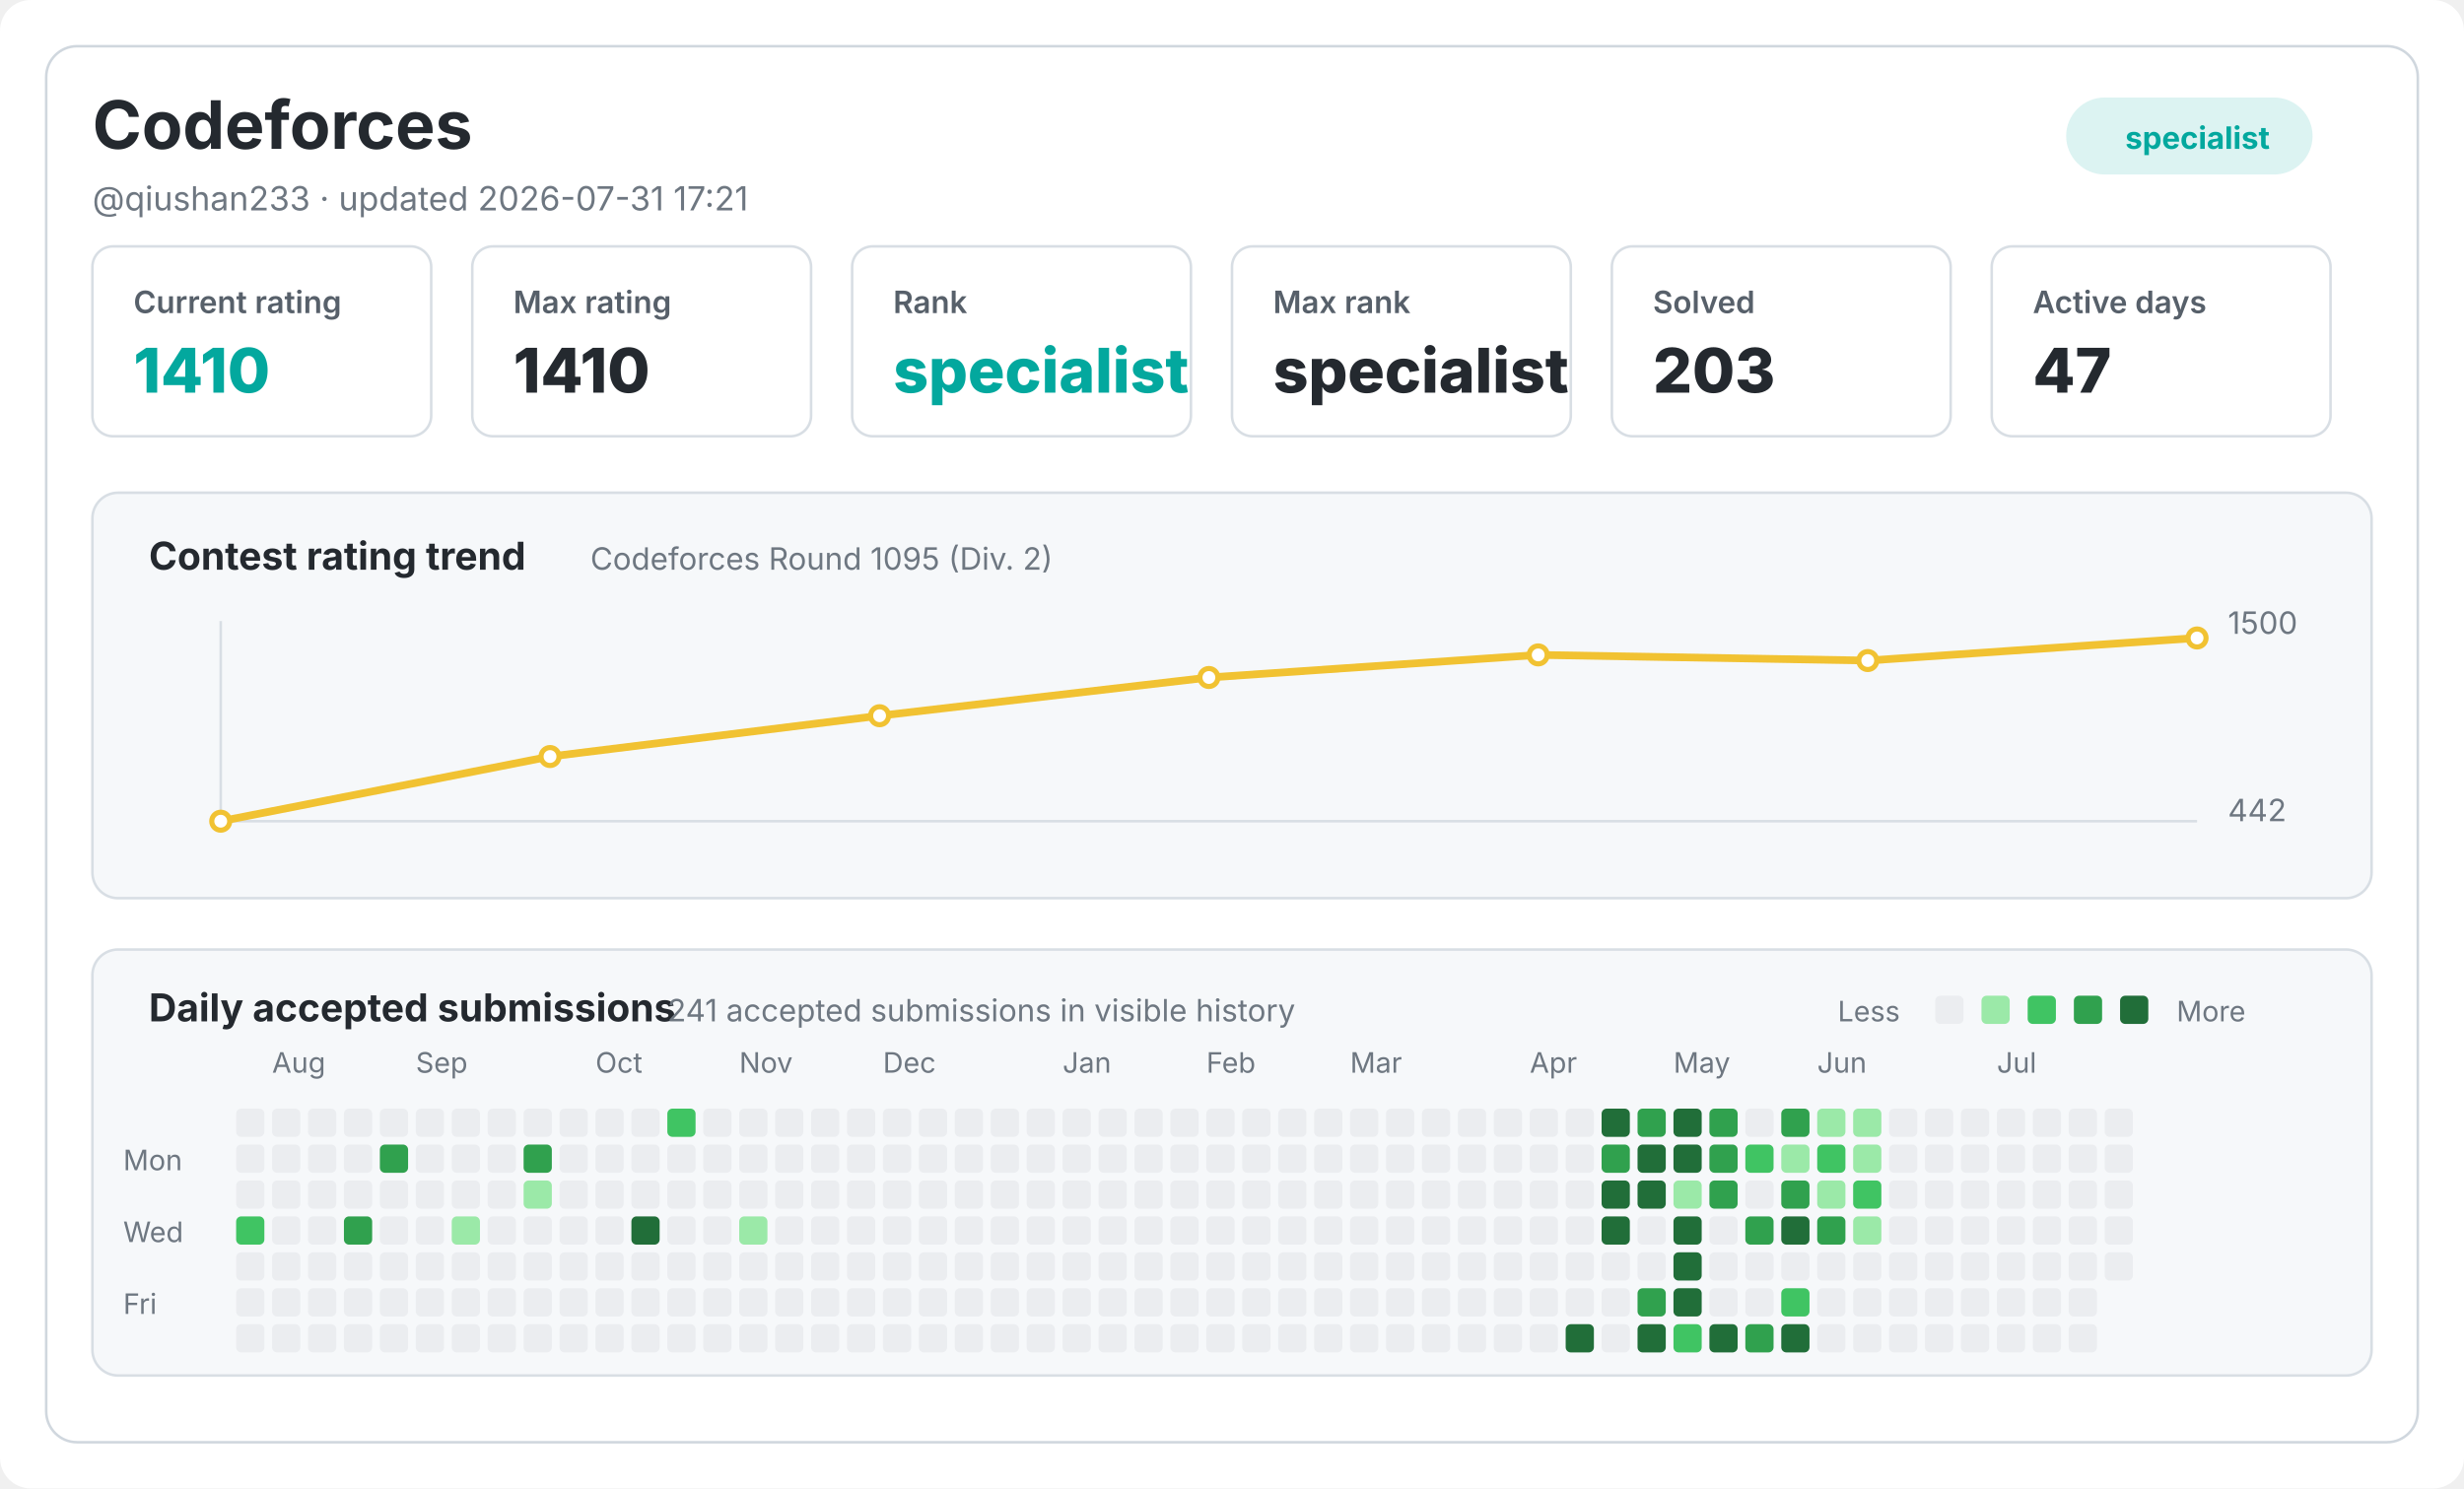
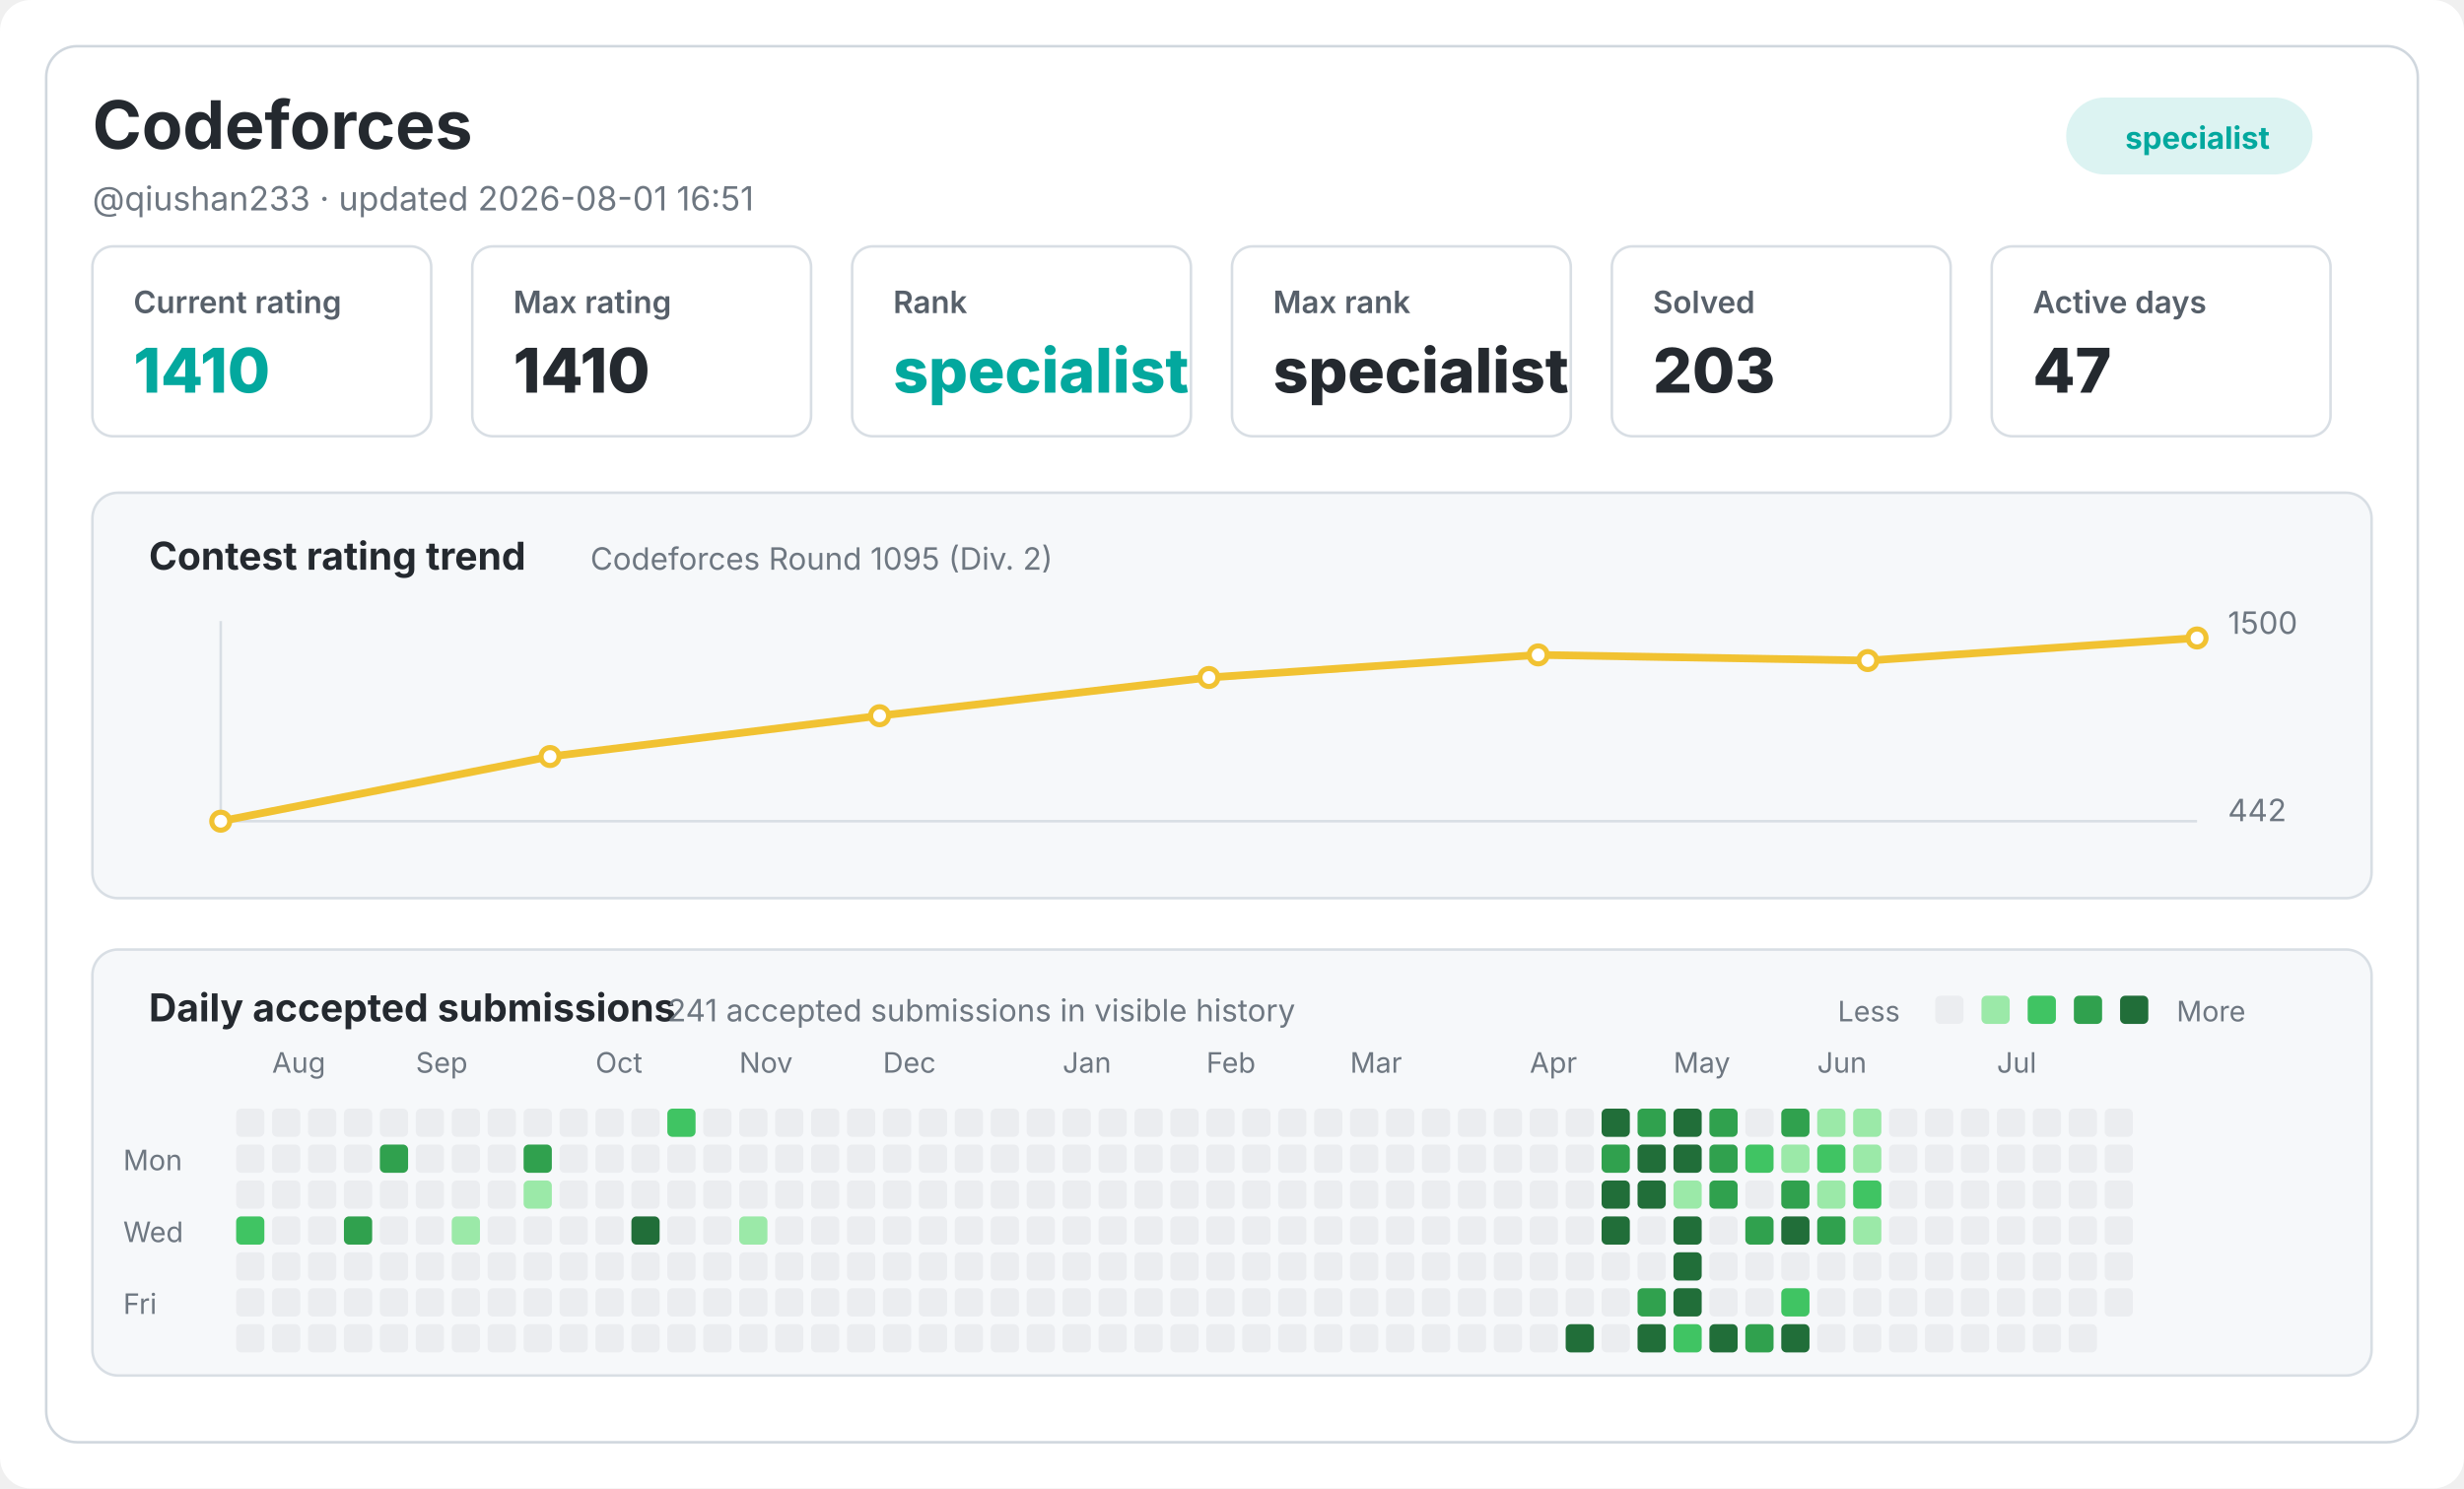
<svg xmlns="http://www.w3.org/2000/svg" width="960" height="580" viewBox="0 0 960 580" role="img" aria-label="Codeforces statistics for qiushan233">
  <style>
  .bg { fill: #ffffff; }
  .shell { fill: #ffffff; stroke: #d0d7de; }
  .soft { fill: #f6f8fa; stroke: #d8dee4; }
  .metric-card { fill: #ffffff; stroke: #d8dee4; }
  .title { font: 700 26px -apple-system,BlinkMacSystemFont,"Segoe UI",sans-serif; fill: #24292f; }
  .subtitle { font: 13px -apple-system,BlinkMacSystemFont,"Segoe UI",sans-serif; fill: #6e7781; }
  .section-title { font: 700 15px -apple-system,BlinkMacSystemFont,"Segoe UI",sans-serif; fill: #24292f; }
  .metric-label { font: 600 12px -apple-system,BlinkMacSystemFont,"Segoe UI",sans-serif; fill: #57606a; }
  .metric-value { font: 800 24px -apple-system,BlinkMacSystemFont,"Segoe UI",sans-serif; fill: #24292f; }
  .muted { font: 12px -apple-system,BlinkMacSystemFont,"Segoe UI",sans-serif; fill: #6e7781; }
  .small { font-size: 11px; }
  .rank { fill: #03a89e; }
  .grid { stroke: #d8dee4; stroke-width: 1; }
  .badge-bg { fill: #03a89e; opacity: 0.14; }
  .badge-text { font: 700 12px -apple-system,BlinkMacSystemFont,"Segoe UI",sans-serif; fill: #03a89e; }
  .heat-cell { cursor: default; transition: stroke 0.12s ease, stroke-width 0.12s ease; }
  .heat-cell:hover { stroke: #0969da; stroke-width: 1.5; }
</style>
  <rect class="bg" width="960" height="580" rx="12" />
  <rect class="shell" x="18" y="18" width="924" height="544" rx="12" />
  <text x="36" y="58" class="title">Codeforces</text>
-   <text x="36" y="82" class="subtitle">@qiushan233 · updated 2026-07-31 17:21</text>
+   <text x="36" y="82" class="subtitle">@qiushan233 · updated 2026-08-01 16:51</text>
  <rect x="805" y="38" width="96" height="30" rx="15" class="badge-bg" />
  <text x="828" y="58" class="badge-text">specialist</text>
  <rect x="36" y="96" width="132" height="74" rx="8" class="metric-card" />
  <text x="52" y="122" class="metric-label">Current rating</text>
  <text x="52" y="153" class="metric-value rank">1410</text>
  <rect x="184" y="96" width="132" height="74" rx="8" class="metric-card" />
  <text x="200" y="122" class="metric-label">Max rating</text>
  <text x="200" y="153" class="metric-value">1410</text>
  <rect x="332" y="96" width="132" height="74" rx="8" class="metric-card" />
  <text x="348" y="122" class="metric-label">Rank</text>
  <text x="348" y="153" class="metric-value rank">specialist</text>
  <rect x="480" y="96" width="132" height="74" rx="8" class="metric-card" />
  <text x="496" y="122" class="metric-label">Max rank</text>
  <text x="496" y="153" class="metric-value">specialist</text>
  <rect x="628" y="96" width="132" height="74" rx="8" class="metric-card" />
  <text x="644" y="122" class="metric-label">Solved</text>
  <text x="644" y="153" class="metric-value">203</text>
  <rect x="776" y="96" width="132" height="74" rx="8" class="metric-card" />
  <text x="792" y="122" class="metric-label">Active days</text>
  <text x="792" y="153" class="metric-value">47</text>
  <rect class="soft" x="36" y="192" width="888" height="158" rx="10" />
  <text x="58" y="222" class="section-title">Contest rating trend</text>
  <text x="230" y="222" class="muted">Codeforces Round 1095 (Div. 2)</text>
  <line x1="86" y1="320" x2="856" y2="320" class="grid" />
  <line x1="86" y1="242" x2="86" y2="320" class="grid" />
  <text x="868" y="247" class="muted">1500</text>
  <text x="868" y="320" class="muted">442</text>
  <polyline points="86.0,320.0 214.3,294.8 342.7,278.9 471.0,264.0 599.3,255.2 727.7,257.4 856.0,248.6" fill="none" stroke="#f1c232" stroke-width="3" stroke-linecap="round" stroke-linejoin="round" />
  <circle cx="86.0" cy="320.0" r="3.5" fill="#fff" stroke="#f1c232" stroke-width="2" />
  <circle cx="214.3" cy="294.8" r="3.5" fill="#fff" stroke="#f1c232" stroke-width="2" />
  <circle cx="342.7" cy="278.9" r="3.5" fill="#fff" stroke="#f1c232" stroke-width="2" />
  <circle cx="471.0" cy="264.0" r="3.5" fill="#fff" stroke="#f1c232" stroke-width="2" />
  <circle cx="599.3" cy="255.2" r="3.5" fill="#fff" stroke="#f1c232" stroke-width="2" />
  <circle cx="727.7" cy="257.4" r="3.5" fill="#fff" stroke="#f1c232" stroke-width="2" />
  <circle cx="856.0" cy="248.6" r="3.5" fill="#fff" stroke="#f1c232" stroke-width="2" />
  <rect class="soft" x="36" y="370" width="888" height="166" rx="10" />
  <text x="58" y="398" class="section-title">Daily accepted submissions</text>
  <text x="260" y="398" class="muted">241 accepted submissions in visible history</text>
  <text x="106" y="418" class="muted small">Aug</text>
  <text x="162" y="418" class="muted small">Sep</text>
  <text x="232" y="418" class="muted small">Oct</text>
  <text x="288" y="418" class="muted small">Nov</text>
  <text x="344" y="418" class="muted small">Dec</text>
  <text x="414" y="418" class="muted small">Jan</text>
  <text x="470" y="418" class="muted small">Feb</text>
  <text x="526" y="418" class="muted small">Mar</text>
  <text x="596" y="418" class="muted small">Apr</text>
  <text x="652" y="418" class="muted small">May</text>
  <text x="708" y="418" class="muted small">Jun</text>
  <text x="778" y="418" class="muted small">Jul</text>
  <text x="48" y="456" class="muted small">Mon</text>
  <text x="48" y="484" class="muted small">Wed</text>
  <text x="48" y="512" class="muted small">Fri</text>
  <rect class="heat-cell" x="92" y="432" width="11" height="11" rx="2" fill="#ebedf0" />
  <rect class="heat-cell" x="92" y="446" width="11" height="11" rx="2" fill="#ebedf0" />
  <rect class="heat-cell" x="92" y="460" width="11" height="11" rx="2" fill="#ebedf0" />
  <rect class="heat-cell" x="92" y="474" width="11" height="11" rx="2" fill="#40c463" />
  <rect class="heat-cell" x="92" y="488" width="11" height="11" rx="2" fill="#ebedf0" />
  <rect class="heat-cell" x="92" y="502" width="11" height="11" rx="2" fill="#ebedf0" />
  <rect class="heat-cell" x="92" y="516" width="11" height="11" rx="2" fill="#ebedf0" />
  <rect class="heat-cell" x="106" y="432" width="11" height="11" rx="2" fill="#ebedf0" />
  <rect class="heat-cell" x="106" y="446" width="11" height="11" rx="2" fill="#ebedf0" />
  <rect class="heat-cell" x="106" y="460" width="11" height="11" rx="2" fill="#ebedf0" />
  <rect class="heat-cell" x="106" y="474" width="11" height="11" rx="2" fill="#ebedf0" />
  <rect class="heat-cell" x="106" y="488" width="11" height="11" rx="2" fill="#ebedf0" />
  <rect class="heat-cell" x="106" y="502" width="11" height="11" rx="2" fill="#ebedf0" />
  <rect class="heat-cell" x="106" y="516" width="11" height="11" rx="2" fill="#ebedf0" />
  <rect class="heat-cell" x="120" y="432" width="11" height="11" rx="2" fill="#ebedf0" />
  <rect class="heat-cell" x="120" y="446" width="11" height="11" rx="2" fill="#ebedf0" />
  <rect class="heat-cell" x="120" y="460" width="11" height="11" rx="2" fill="#ebedf0" />
  <rect class="heat-cell" x="120" y="474" width="11" height="11" rx="2" fill="#ebedf0" />
  <rect class="heat-cell" x="120" y="488" width="11" height="11" rx="2" fill="#ebedf0" />
  <rect class="heat-cell" x="120" y="502" width="11" height="11" rx="2" fill="#ebedf0" />
  <rect class="heat-cell" x="120" y="516" width="11" height="11" rx="2" fill="#ebedf0" />
  <rect class="heat-cell" x="134" y="432" width="11" height="11" rx="2" fill="#ebedf0" />
  <rect class="heat-cell" x="134" y="446" width="11" height="11" rx="2" fill="#ebedf0" />
  <rect class="heat-cell" x="134" y="460" width="11" height="11" rx="2" fill="#ebedf0" />
  <rect class="heat-cell" x="134" y="474" width="11" height="11" rx="2" fill="#30a14e" />
  <rect class="heat-cell" x="134" y="488" width="11" height="11" rx="2" fill="#ebedf0" />
  <rect class="heat-cell" x="134" y="502" width="11" height="11" rx="2" fill="#ebedf0" />
  <rect class="heat-cell" x="134" y="516" width="11" height="11" rx="2" fill="#ebedf0" />
  <rect class="heat-cell" x="148" y="432" width="11" height="11" rx="2" fill="#ebedf0" />
  <rect class="heat-cell" x="148" y="446" width="11" height="11" rx="2" fill="#30a14e" />
  <rect class="heat-cell" x="148" y="460" width="11" height="11" rx="2" fill="#ebedf0" />
  <rect class="heat-cell" x="148" y="474" width="11" height="11" rx="2" fill="#ebedf0" />
  <rect class="heat-cell" x="148" y="488" width="11" height="11" rx="2" fill="#ebedf0" />
  <rect class="heat-cell" x="148" y="502" width="11" height="11" rx="2" fill="#ebedf0" />
  <rect class="heat-cell" x="148" y="516" width="11" height="11" rx="2" fill="#ebedf0" />
  <rect class="heat-cell" x="162" y="432" width="11" height="11" rx="2" fill="#ebedf0" />
  <rect class="heat-cell" x="162" y="446" width="11" height="11" rx="2" fill="#ebedf0" />
  <rect class="heat-cell" x="162" y="460" width="11" height="11" rx="2" fill="#ebedf0" />
  <rect class="heat-cell" x="162" y="474" width="11" height="11" rx="2" fill="#ebedf0" />
  <rect class="heat-cell" x="162" y="488" width="11" height="11" rx="2" fill="#ebedf0" />
  <rect class="heat-cell" x="162" y="502" width="11" height="11" rx="2" fill="#ebedf0" />
  <rect class="heat-cell" x="162" y="516" width="11" height="11" rx="2" fill="#ebedf0" />
  <rect class="heat-cell" x="176" y="432" width="11" height="11" rx="2" fill="#ebedf0" />
  <rect class="heat-cell" x="176" y="446" width="11" height="11" rx="2" fill="#ebedf0" />
  <rect class="heat-cell" x="176" y="460" width="11" height="11" rx="2" fill="#ebedf0" />
  <rect class="heat-cell" x="176" y="474" width="11" height="11" rx="2" fill="#9be9a8" />
  <rect class="heat-cell" x="176" y="488" width="11" height="11" rx="2" fill="#ebedf0" />
  <rect class="heat-cell" x="176" y="502" width="11" height="11" rx="2" fill="#ebedf0" />
  <rect class="heat-cell" x="176" y="516" width="11" height="11" rx="2" fill="#ebedf0" />
  <rect class="heat-cell" x="190" y="432" width="11" height="11" rx="2" fill="#ebedf0" />
  <rect class="heat-cell" x="190" y="446" width="11" height="11" rx="2" fill="#ebedf0" />
  <rect class="heat-cell" x="190" y="460" width="11" height="11" rx="2" fill="#ebedf0" />
  <rect class="heat-cell" x="190" y="474" width="11" height="11" rx="2" fill="#ebedf0" />
  <rect class="heat-cell" x="190" y="488" width="11" height="11" rx="2" fill="#ebedf0" />
  <rect class="heat-cell" x="190" y="502" width="11" height="11" rx="2" fill="#ebedf0" />
  <rect class="heat-cell" x="190" y="516" width="11" height="11" rx="2" fill="#ebedf0" />
  <rect class="heat-cell" x="204" y="432" width="11" height="11" rx="2" fill="#ebedf0" />
  <rect class="heat-cell" x="204" y="446" width="11" height="11" rx="2" fill="#30a14e" />
  <rect class="heat-cell" x="204" y="460" width="11" height="11" rx="2" fill="#9be9a8" />
  <rect class="heat-cell" x="204" y="474" width="11" height="11" rx="2" fill="#ebedf0" />
  <rect class="heat-cell" x="204" y="488" width="11" height="11" rx="2" fill="#ebedf0" />
  <rect class="heat-cell" x="204" y="502" width="11" height="11" rx="2" fill="#ebedf0" />
  <rect class="heat-cell" x="204" y="516" width="11" height="11" rx="2" fill="#ebedf0" />
  <rect class="heat-cell" x="218" y="432" width="11" height="11" rx="2" fill="#ebedf0" />
  <rect class="heat-cell" x="218" y="446" width="11" height="11" rx="2" fill="#ebedf0" />
  <rect class="heat-cell" x="218" y="460" width="11" height="11" rx="2" fill="#ebedf0" />
  <rect class="heat-cell" x="218" y="474" width="11" height="11" rx="2" fill="#ebedf0" />
  <rect class="heat-cell" x="218" y="488" width="11" height="11" rx="2" fill="#ebedf0" />
  <rect class="heat-cell" x="218" y="502" width="11" height="11" rx="2" fill="#ebedf0" />
  <rect class="heat-cell" x="218" y="516" width="11" height="11" rx="2" fill="#ebedf0" />
  <rect class="heat-cell" x="232" y="432" width="11" height="11" rx="2" fill="#ebedf0" />
  <rect class="heat-cell" x="232" y="446" width="11" height="11" rx="2" fill="#ebedf0" />
  <rect class="heat-cell" x="232" y="460" width="11" height="11" rx="2" fill="#ebedf0" />
  <rect class="heat-cell" x="232" y="474" width="11" height="11" rx="2" fill="#ebedf0" />
  <rect class="heat-cell" x="232" y="488" width="11" height="11" rx="2" fill="#ebedf0" />
  <rect class="heat-cell" x="232" y="502" width="11" height="11" rx="2" fill="#ebedf0" />
  <rect class="heat-cell" x="232" y="516" width="11" height="11" rx="2" fill="#ebedf0" />
  <rect class="heat-cell" x="246" y="432" width="11" height="11" rx="2" fill="#ebedf0" />
  <rect class="heat-cell" x="246" y="446" width="11" height="11" rx="2" fill="#ebedf0" />
  <rect class="heat-cell" x="246" y="460" width="11" height="11" rx="2" fill="#ebedf0" />
  <rect class="heat-cell" x="246" y="474" width="11" height="11" rx="2" fill="#216e39" />
  <rect class="heat-cell" x="246" y="488" width="11" height="11" rx="2" fill="#ebedf0" />
  <rect class="heat-cell" x="246" y="502" width="11" height="11" rx="2" fill="#ebedf0" />
  <rect class="heat-cell" x="246" y="516" width="11" height="11" rx="2" fill="#ebedf0" />
  <rect class="heat-cell" x="260" y="432" width="11" height="11" rx="2" fill="#40c463" />
  <rect class="heat-cell" x="260" y="446" width="11" height="11" rx="2" fill="#ebedf0" />
  <rect class="heat-cell" x="260" y="460" width="11" height="11" rx="2" fill="#ebedf0" />
  <rect class="heat-cell" x="260" y="474" width="11" height="11" rx="2" fill="#ebedf0" />
  <rect class="heat-cell" x="260" y="488" width="11" height="11" rx="2" fill="#ebedf0" />
  <rect class="heat-cell" x="260" y="502" width="11" height="11" rx="2" fill="#ebedf0" />
  <rect class="heat-cell" x="260" y="516" width="11" height="11" rx="2" fill="#ebedf0" />
  <rect class="heat-cell" x="274" y="432" width="11" height="11" rx="2" fill="#ebedf0" />
  <rect class="heat-cell" x="274" y="446" width="11" height="11" rx="2" fill="#ebedf0" />
  <rect class="heat-cell" x="274" y="460" width="11" height="11" rx="2" fill="#ebedf0" />
  <rect class="heat-cell" x="274" y="474" width="11" height="11" rx="2" fill="#ebedf0" />
  <rect class="heat-cell" x="274" y="488" width="11" height="11" rx="2" fill="#ebedf0" />
  <rect class="heat-cell" x="274" y="502" width="11" height="11" rx="2" fill="#ebedf0" />
  <rect class="heat-cell" x="274" y="516" width="11" height="11" rx="2" fill="#ebedf0" />
  <rect class="heat-cell" x="288" y="432" width="11" height="11" rx="2" fill="#ebedf0" />
  <rect class="heat-cell" x="288" y="446" width="11" height="11" rx="2" fill="#ebedf0" />
  <rect class="heat-cell" x="288" y="460" width="11" height="11" rx="2" fill="#ebedf0" />
  <rect class="heat-cell" x="288" y="474" width="11" height="11" rx="2" fill="#9be9a8" />
  <rect class="heat-cell" x="288" y="488" width="11" height="11" rx="2" fill="#ebedf0" />
  <rect class="heat-cell" x="288" y="502" width="11" height="11" rx="2" fill="#ebedf0" />
  <rect class="heat-cell" x="288" y="516" width="11" height="11" rx="2" fill="#ebedf0" />
  <rect class="heat-cell" x="302" y="432" width="11" height="11" rx="2" fill="#ebedf0" />
  <rect class="heat-cell" x="302" y="446" width="11" height="11" rx="2" fill="#ebedf0" />
  <rect class="heat-cell" x="302" y="460" width="11" height="11" rx="2" fill="#ebedf0" />
  <rect class="heat-cell" x="302" y="474" width="11" height="11" rx="2" fill="#ebedf0" />
  <rect class="heat-cell" x="302" y="488" width="11" height="11" rx="2" fill="#ebedf0" />
  <rect class="heat-cell" x="302" y="502" width="11" height="11" rx="2" fill="#ebedf0" />
  <rect class="heat-cell" x="302" y="516" width="11" height="11" rx="2" fill="#ebedf0" />
  <rect class="heat-cell" x="316" y="432" width="11" height="11" rx="2" fill="#ebedf0" />
  <rect class="heat-cell" x="316" y="446" width="11" height="11" rx="2" fill="#ebedf0" />
  <rect class="heat-cell" x="316" y="460" width="11" height="11" rx="2" fill="#ebedf0" />
  <rect class="heat-cell" x="316" y="474" width="11" height="11" rx="2" fill="#ebedf0" />
  <rect class="heat-cell" x="316" y="488" width="11" height="11" rx="2" fill="#ebedf0" />
  <rect class="heat-cell" x="316" y="502" width="11" height="11" rx="2" fill="#ebedf0" />
  <rect class="heat-cell" x="316" y="516" width="11" height="11" rx="2" fill="#ebedf0" />
  <rect class="heat-cell" x="330" y="432" width="11" height="11" rx="2" fill="#ebedf0" />
  <rect class="heat-cell" x="330" y="446" width="11" height="11" rx="2" fill="#ebedf0" />
  <rect class="heat-cell" x="330" y="460" width="11" height="11" rx="2" fill="#ebedf0" />
  <rect class="heat-cell" x="330" y="474" width="11" height="11" rx="2" fill="#ebedf0" />
  <rect class="heat-cell" x="330" y="488" width="11" height="11" rx="2" fill="#ebedf0" />
  <rect class="heat-cell" x="330" y="502" width="11" height="11" rx="2" fill="#ebedf0" />
  <rect class="heat-cell" x="330" y="516" width="11" height="11" rx="2" fill="#ebedf0" />
  <rect class="heat-cell" x="344" y="432" width="11" height="11" rx="2" fill="#ebedf0" />
  <rect class="heat-cell" x="344" y="446" width="11" height="11" rx="2" fill="#ebedf0" />
  <rect class="heat-cell" x="344" y="460" width="11" height="11" rx="2" fill="#ebedf0" />
  <rect class="heat-cell" x="344" y="474" width="11" height="11" rx="2" fill="#ebedf0" />
  <rect class="heat-cell" x="344" y="488" width="11" height="11" rx="2" fill="#ebedf0" />
  <rect class="heat-cell" x="344" y="502" width="11" height="11" rx="2" fill="#ebedf0" />
  <rect class="heat-cell" x="344" y="516" width="11" height="11" rx="2" fill="#ebedf0" />
  <rect class="heat-cell" x="358" y="432" width="11" height="11" rx="2" fill="#ebedf0" />
  <rect class="heat-cell" x="358" y="446" width="11" height="11" rx="2" fill="#ebedf0" />
  <rect class="heat-cell" x="358" y="460" width="11" height="11" rx="2" fill="#ebedf0" />
  <rect class="heat-cell" x="358" y="474" width="11" height="11" rx="2" fill="#ebedf0" />
  <rect class="heat-cell" x="358" y="488" width="11" height="11" rx="2" fill="#ebedf0" />
  <rect class="heat-cell" x="358" y="502" width="11" height="11" rx="2" fill="#ebedf0" />
  <rect class="heat-cell" x="358" y="516" width="11" height="11" rx="2" fill="#ebedf0" />
  <rect class="heat-cell" x="372" y="432" width="11" height="11" rx="2" fill="#ebedf0" />
  <rect class="heat-cell" x="372" y="446" width="11" height="11" rx="2" fill="#ebedf0" />
  <rect class="heat-cell" x="372" y="460" width="11" height="11" rx="2" fill="#ebedf0" />
  <rect class="heat-cell" x="372" y="474" width="11" height="11" rx="2" fill="#ebedf0" />
  <rect class="heat-cell" x="372" y="488" width="11" height="11" rx="2" fill="#ebedf0" />
  <rect class="heat-cell" x="372" y="502" width="11" height="11" rx="2" fill="#ebedf0" />
  <rect class="heat-cell" x="372" y="516" width="11" height="11" rx="2" fill="#ebedf0" />
  <rect class="heat-cell" x="386" y="432" width="11" height="11" rx="2" fill="#ebedf0" />
  <rect class="heat-cell" x="386" y="446" width="11" height="11" rx="2" fill="#ebedf0" />
  <rect class="heat-cell" x="386" y="460" width="11" height="11" rx="2" fill="#ebedf0" />
  <rect class="heat-cell" x="386" y="474" width="11" height="11" rx="2" fill="#ebedf0" />
  <rect class="heat-cell" x="386" y="488" width="11" height="11" rx="2" fill="#ebedf0" />
  <rect class="heat-cell" x="386" y="502" width="11" height="11" rx="2" fill="#ebedf0" />
  <rect class="heat-cell" x="386" y="516" width="11" height="11" rx="2" fill="#ebedf0" />
  <rect class="heat-cell" x="400" y="432" width="11" height="11" rx="2" fill="#ebedf0" />
  <rect class="heat-cell" x="400" y="446" width="11" height="11" rx="2" fill="#ebedf0" />
  <rect class="heat-cell" x="400" y="460" width="11" height="11" rx="2" fill="#ebedf0" />
  <rect class="heat-cell" x="400" y="474" width="11" height="11" rx="2" fill="#ebedf0" />
  <rect class="heat-cell" x="400" y="488" width="11" height="11" rx="2" fill="#ebedf0" />
  <rect class="heat-cell" x="400" y="502" width="11" height="11" rx="2" fill="#ebedf0" />
  <rect class="heat-cell" x="400" y="516" width="11" height="11" rx="2" fill="#ebedf0" />
  <rect class="heat-cell" x="414" y="432" width="11" height="11" rx="2" fill="#ebedf0" />
  <rect class="heat-cell" x="414" y="446" width="11" height="11" rx="2" fill="#ebedf0" />
  <rect class="heat-cell" x="414" y="460" width="11" height="11" rx="2" fill="#ebedf0" />
  <rect class="heat-cell" x="414" y="474" width="11" height="11" rx="2" fill="#ebedf0" />
  <rect class="heat-cell" x="414" y="488" width="11" height="11" rx="2" fill="#ebedf0" />
  <rect class="heat-cell" x="414" y="502" width="11" height="11" rx="2" fill="#ebedf0" />
  <rect class="heat-cell" x="414" y="516" width="11" height="11" rx="2" fill="#ebedf0" />
  <rect class="heat-cell" x="428" y="432" width="11" height="11" rx="2" fill="#ebedf0" />
  <rect class="heat-cell" x="428" y="446" width="11" height="11" rx="2" fill="#ebedf0" />
  <rect class="heat-cell" x="428" y="460" width="11" height="11" rx="2" fill="#ebedf0" />
  <rect class="heat-cell" x="428" y="474" width="11" height="11" rx="2" fill="#ebedf0" />
  <rect class="heat-cell" x="428" y="488" width="11" height="11" rx="2" fill="#ebedf0" />
  <rect class="heat-cell" x="428" y="502" width="11" height="11" rx="2" fill="#ebedf0" />
  <rect class="heat-cell" x="428" y="516" width="11" height="11" rx="2" fill="#ebedf0" />
  <rect class="heat-cell" x="442" y="432" width="11" height="11" rx="2" fill="#ebedf0" />
  <rect class="heat-cell" x="442" y="446" width="11" height="11" rx="2" fill="#ebedf0" />
  <rect class="heat-cell" x="442" y="460" width="11" height="11" rx="2" fill="#ebedf0" />
  <rect class="heat-cell" x="442" y="474" width="11" height="11" rx="2" fill="#ebedf0" />
  <rect class="heat-cell" x="442" y="488" width="11" height="11" rx="2" fill="#ebedf0" />
  <rect class="heat-cell" x="442" y="502" width="11" height="11" rx="2" fill="#ebedf0" />
  <rect class="heat-cell" x="442" y="516" width="11" height="11" rx="2" fill="#ebedf0" />
  <rect class="heat-cell" x="456" y="432" width="11" height="11" rx="2" fill="#ebedf0" />
  <rect class="heat-cell" x="456" y="446" width="11" height="11" rx="2" fill="#ebedf0" />
  <rect class="heat-cell" x="456" y="460" width="11" height="11" rx="2" fill="#ebedf0" />
  <rect class="heat-cell" x="456" y="474" width="11" height="11" rx="2" fill="#ebedf0" />
  <rect class="heat-cell" x="456" y="488" width="11" height="11" rx="2" fill="#ebedf0" />
  <rect class="heat-cell" x="456" y="502" width="11" height="11" rx="2" fill="#ebedf0" />
  <rect class="heat-cell" x="456" y="516" width="11" height="11" rx="2" fill="#ebedf0" />
  <rect class="heat-cell" x="470" y="432" width="11" height="11" rx="2" fill="#ebedf0" />
  <rect class="heat-cell" x="470" y="446" width="11" height="11" rx="2" fill="#ebedf0" />
  <rect class="heat-cell" x="470" y="460" width="11" height="11" rx="2" fill="#ebedf0" />
  <rect class="heat-cell" x="470" y="474" width="11" height="11" rx="2" fill="#ebedf0" />
  <rect class="heat-cell" x="470" y="488" width="11" height="11" rx="2" fill="#ebedf0" />
  <rect class="heat-cell" x="470" y="502" width="11" height="11" rx="2" fill="#ebedf0" />
  <rect class="heat-cell" x="470" y="516" width="11" height="11" rx="2" fill="#ebedf0" />
  <rect class="heat-cell" x="484" y="432" width="11" height="11" rx="2" fill="#ebedf0" />
  <rect class="heat-cell" x="484" y="446" width="11" height="11" rx="2" fill="#ebedf0" />
  <rect class="heat-cell" x="484" y="460" width="11" height="11" rx="2" fill="#ebedf0" />
  <rect class="heat-cell" x="484" y="474" width="11" height="11" rx="2" fill="#ebedf0" />
  <rect class="heat-cell" x="484" y="488" width="11" height="11" rx="2" fill="#ebedf0" />
  <rect class="heat-cell" x="484" y="502" width="11" height="11" rx="2" fill="#ebedf0" />
  <rect class="heat-cell" x="484" y="516" width="11" height="11" rx="2" fill="#ebedf0" />
  <rect class="heat-cell" x="498" y="432" width="11" height="11" rx="2" fill="#ebedf0" />
  <rect class="heat-cell" x="498" y="446" width="11" height="11" rx="2" fill="#ebedf0" />
  <rect class="heat-cell" x="498" y="460" width="11" height="11" rx="2" fill="#ebedf0" />
  <rect class="heat-cell" x="498" y="474" width="11" height="11" rx="2" fill="#ebedf0" />
  <rect class="heat-cell" x="498" y="488" width="11" height="11" rx="2" fill="#ebedf0" />
  <rect class="heat-cell" x="498" y="502" width="11" height="11" rx="2" fill="#ebedf0" />
  <rect class="heat-cell" x="498" y="516" width="11" height="11" rx="2" fill="#ebedf0" />
  <rect class="heat-cell" x="512" y="432" width="11" height="11" rx="2" fill="#ebedf0" />
  <rect class="heat-cell" x="512" y="446" width="11" height="11" rx="2" fill="#ebedf0" />
  <rect class="heat-cell" x="512" y="460" width="11" height="11" rx="2" fill="#ebedf0" />
  <rect class="heat-cell" x="512" y="474" width="11" height="11" rx="2" fill="#ebedf0" />
  <rect class="heat-cell" x="512" y="488" width="11" height="11" rx="2" fill="#ebedf0" />
  <rect class="heat-cell" x="512" y="502" width="11" height="11" rx="2" fill="#ebedf0" />
  <rect class="heat-cell" x="512" y="516" width="11" height="11" rx="2" fill="#ebedf0" />
  <rect class="heat-cell" x="526" y="432" width="11" height="11" rx="2" fill="#ebedf0" />
  <rect class="heat-cell" x="526" y="446" width="11" height="11" rx="2" fill="#ebedf0" />
  <rect class="heat-cell" x="526" y="460" width="11" height="11" rx="2" fill="#ebedf0" />
  <rect class="heat-cell" x="526" y="474" width="11" height="11" rx="2" fill="#ebedf0" />
  <rect class="heat-cell" x="526" y="488" width="11" height="11" rx="2" fill="#ebedf0" />
  <rect class="heat-cell" x="526" y="502" width="11" height="11" rx="2" fill="#ebedf0" />
  <rect class="heat-cell" x="526" y="516" width="11" height="11" rx="2" fill="#ebedf0" />
  <rect class="heat-cell" x="540" y="432" width="11" height="11" rx="2" fill="#ebedf0" />
  <rect class="heat-cell" x="540" y="446" width="11" height="11" rx="2" fill="#ebedf0" />
  <rect class="heat-cell" x="540" y="460" width="11" height="11" rx="2" fill="#ebedf0" />
  <rect class="heat-cell" x="540" y="474" width="11" height="11" rx="2" fill="#ebedf0" />
  <rect class="heat-cell" x="540" y="488" width="11" height="11" rx="2" fill="#ebedf0" />
  <rect class="heat-cell" x="540" y="502" width="11" height="11" rx="2" fill="#ebedf0" />
  <rect class="heat-cell" x="540" y="516" width="11" height="11" rx="2" fill="#ebedf0" />
  <rect class="heat-cell" x="554" y="432" width="11" height="11" rx="2" fill="#ebedf0" />
  <rect class="heat-cell" x="554" y="446" width="11" height="11" rx="2" fill="#ebedf0" />
  <rect class="heat-cell" x="554" y="460" width="11" height="11" rx="2" fill="#ebedf0" />
  <rect class="heat-cell" x="554" y="474" width="11" height="11" rx="2" fill="#ebedf0" />
  <rect class="heat-cell" x="554" y="488" width="11" height="11" rx="2" fill="#ebedf0" />
  <rect class="heat-cell" x="554" y="502" width="11" height="11" rx="2" fill="#ebedf0" />
  <rect class="heat-cell" x="554" y="516" width="11" height="11" rx="2" fill="#ebedf0" />
  <rect class="heat-cell" x="568" y="432" width="11" height="11" rx="2" fill="#ebedf0" />
  <rect class="heat-cell" x="568" y="446" width="11" height="11" rx="2" fill="#ebedf0" />
  <rect class="heat-cell" x="568" y="460" width="11" height="11" rx="2" fill="#ebedf0" />
  <rect class="heat-cell" x="568" y="474" width="11" height="11" rx="2" fill="#ebedf0" />
  <rect class="heat-cell" x="568" y="488" width="11" height="11" rx="2" fill="#ebedf0" />
  <rect class="heat-cell" x="568" y="502" width="11" height="11" rx="2" fill="#ebedf0" />
  <rect class="heat-cell" x="568" y="516" width="11" height="11" rx="2" fill="#ebedf0" />
  <rect class="heat-cell" x="582" y="432" width="11" height="11" rx="2" fill="#ebedf0" />
  <rect class="heat-cell" x="582" y="446" width="11" height="11" rx="2" fill="#ebedf0" />
  <rect class="heat-cell" x="582" y="460" width="11" height="11" rx="2" fill="#ebedf0" />
  <rect class="heat-cell" x="582" y="474" width="11" height="11" rx="2" fill="#ebedf0" />
  <rect class="heat-cell" x="582" y="488" width="11" height="11" rx="2" fill="#ebedf0" />
  <rect class="heat-cell" x="582" y="502" width="11" height="11" rx="2" fill="#ebedf0" />
  <rect class="heat-cell" x="582" y="516" width="11" height="11" rx="2" fill="#ebedf0" />
  <rect class="heat-cell" x="596" y="432" width="11" height="11" rx="2" fill="#ebedf0" />
  <rect class="heat-cell" x="596" y="446" width="11" height="11" rx="2" fill="#ebedf0" />
  <rect class="heat-cell" x="596" y="460" width="11" height="11" rx="2" fill="#ebedf0" />
  <rect class="heat-cell" x="596" y="474" width="11" height="11" rx="2" fill="#ebedf0" />
  <rect class="heat-cell" x="596" y="488" width="11" height="11" rx="2" fill="#ebedf0" />
  <rect class="heat-cell" x="596" y="502" width="11" height="11" rx="2" fill="#ebedf0" />
  <rect class="heat-cell" x="596" y="516" width="11" height="11" rx="2" fill="#ebedf0" />
  <rect class="heat-cell" x="610" y="432" width="11" height="11" rx="2" fill="#ebedf0" />
  <rect class="heat-cell" x="610" y="446" width="11" height="11" rx="2" fill="#ebedf0" />
  <rect class="heat-cell" x="610" y="460" width="11" height="11" rx="2" fill="#ebedf0" />
  <rect class="heat-cell" x="610" y="474" width="11" height="11" rx="2" fill="#ebedf0" />
  <rect class="heat-cell" x="610" y="488" width="11" height="11" rx="2" fill="#ebedf0" />
  <rect class="heat-cell" x="610" y="502" width="11" height="11" rx="2" fill="#ebedf0" />
  <rect class="heat-cell" x="610" y="516" width="11" height="11" rx="2" fill="#216e39" />
  <rect class="heat-cell" x="624" y="432" width="11" height="11" rx="2" fill="#216e39" />
  <rect class="heat-cell" x="624" y="446" width="11" height="11" rx="2" fill="#30a14e" />
  <rect class="heat-cell" x="624" y="460" width="11" height="11" rx="2" fill="#216e39" />
  <rect class="heat-cell" x="624" y="474" width="11" height="11" rx="2" fill="#216e39" />
  <rect class="heat-cell" x="624" y="488" width="11" height="11" rx="2" fill="#ebedf0" />
  <rect class="heat-cell" x="624" y="502" width="11" height="11" rx="2" fill="#ebedf0" />
  <rect class="heat-cell" x="624" y="516" width="11" height="11" rx="2" fill="#ebedf0" />
  <rect class="heat-cell" x="638" y="432" width="11" height="11" rx="2" fill="#30a14e" />
  <rect class="heat-cell" x="638" y="446" width="11" height="11" rx="2" fill="#216e39" />
  <rect class="heat-cell" x="638" y="460" width="11" height="11" rx="2" fill="#216e39" />
  <rect class="heat-cell" x="638" y="474" width="11" height="11" rx="2" fill="#ebedf0" />
  <rect class="heat-cell" x="638" y="488" width="11" height="11" rx="2" fill="#ebedf0" />
  <rect class="heat-cell" x="638" y="502" width="11" height="11" rx="2" fill="#30a14e" />
  <rect class="heat-cell" x="638" y="516" width="11" height="11" rx="2" fill="#216e39" />
  <rect class="heat-cell" x="652" y="432" width="11" height="11" rx="2" fill="#216e39" />
  <rect class="heat-cell" x="652" y="446" width="11" height="11" rx="2" fill="#216e39" />
  <rect class="heat-cell" x="652" y="460" width="11" height="11" rx="2" fill="#9be9a8" />
  <rect class="heat-cell" x="652" y="474" width="11" height="11" rx="2" fill="#216e39" />
  <rect class="heat-cell" x="652" y="488" width="11" height="11" rx="2" fill="#216e39" />
  <rect class="heat-cell" x="652" y="502" width="11" height="11" rx="2" fill="#216e39" />
  <rect class="heat-cell" x="652" y="516" width="11" height="11" rx="2" fill="#40c463" />
  <rect class="heat-cell" x="666" y="432" width="11" height="11" rx="2" fill="#30a14e" />
  <rect class="heat-cell" x="666" y="446" width="11" height="11" rx="2" fill="#30a14e" />
  <rect class="heat-cell" x="666" y="460" width="11" height="11" rx="2" fill="#30a14e" />
  <rect class="heat-cell" x="666" y="474" width="11" height="11" rx="2" fill="#ebedf0" />
  <rect class="heat-cell" x="666" y="488" width="11" height="11" rx="2" fill="#ebedf0" />
  <rect class="heat-cell" x="666" y="502" width="11" height="11" rx="2" fill="#ebedf0" />
  <rect class="heat-cell" x="666" y="516" width="11" height="11" rx="2" fill="#216e39" />
  <rect class="heat-cell" x="680" y="432" width="11" height="11" rx="2" fill="#ebedf0" />
  <rect class="heat-cell" x="680" y="446" width="11" height="11" rx="2" fill="#40c463" />
  <rect class="heat-cell" x="680" y="460" width="11" height="11" rx="2" fill="#ebedf0" />
  <rect class="heat-cell" x="680" y="474" width="11" height="11" rx="2" fill="#30a14e" />
  <rect class="heat-cell" x="680" y="488" width="11" height="11" rx="2" fill="#ebedf0" />
  <rect class="heat-cell" x="680" y="502" width="11" height="11" rx="2" fill="#ebedf0" />
  <rect class="heat-cell" x="680" y="516" width="11" height="11" rx="2" fill="#30a14e" />
  <rect class="heat-cell" x="694" y="432" width="11" height="11" rx="2" fill="#30a14e" />
  <rect class="heat-cell" x="694" y="446" width="11" height="11" rx="2" fill="#9be9a8" />
  <rect class="heat-cell" x="694" y="460" width="11" height="11" rx="2" fill="#30a14e" />
  <rect class="heat-cell" x="694" y="474" width="11" height="11" rx="2" fill="#216e39" />
  <rect class="heat-cell" x="694" y="488" width="11" height="11" rx="2" fill="#ebedf0" />
  <rect class="heat-cell" x="694" y="502" width="11" height="11" rx="2" fill="#40c463" />
  <rect class="heat-cell" x="694" y="516" width="11" height="11" rx="2" fill="#216e39" />
  <rect class="heat-cell" x="708" y="432" width="11" height="11" rx="2" fill="#9be9a8" />
  <rect class="heat-cell" x="708" y="446" width="11" height="11" rx="2" fill="#40c463" />
  <rect class="heat-cell" x="708" y="460" width="11" height="11" rx="2" fill="#9be9a8" />
  <rect class="heat-cell" x="708" y="474" width="11" height="11" rx="2" fill="#30a14e" />
  <rect class="heat-cell" x="708" y="488" width="11" height="11" rx="2" fill="#ebedf0" />
  <rect class="heat-cell" x="708" y="502" width="11" height="11" rx="2" fill="#ebedf0" />
  <rect class="heat-cell" x="708" y="516" width="11" height="11" rx="2" fill="#ebedf0" />
  <rect class="heat-cell" x="722" y="432" width="11" height="11" rx="2" fill="#9be9a8" />
  <rect class="heat-cell" x="722" y="446" width="11" height="11" rx="2" fill="#9be9a8" />
  <rect class="heat-cell" x="722" y="460" width="11" height="11" rx="2" fill="#40c463" />
  <rect class="heat-cell" x="722" y="474" width="11" height="11" rx="2" fill="#9be9a8" />
  <rect class="heat-cell" x="722" y="488" width="11" height="11" rx="2" fill="#ebedf0" />
  <rect class="heat-cell" x="722" y="502" width="11" height="11" rx="2" fill="#ebedf0" />
  <rect class="heat-cell" x="722" y="516" width="11" height="11" rx="2" fill="#ebedf0" />
  <rect class="heat-cell" x="736" y="432" width="11" height="11" rx="2" fill="#ebedf0" />
  <rect class="heat-cell" x="736" y="446" width="11" height="11" rx="2" fill="#ebedf0" />
  <rect class="heat-cell" x="736" y="460" width="11" height="11" rx="2" fill="#ebedf0" />
  <rect class="heat-cell" x="736" y="474" width="11" height="11" rx="2" fill="#ebedf0" />
  <rect class="heat-cell" x="736" y="488" width="11" height="11" rx="2" fill="#ebedf0" />
  <rect class="heat-cell" x="736" y="502" width="11" height="11" rx="2" fill="#ebedf0" />
  <rect class="heat-cell" x="736" y="516" width="11" height="11" rx="2" fill="#ebedf0" />
  <rect class="heat-cell" x="750" y="432" width="11" height="11" rx="2" fill="#ebedf0" />
  <rect class="heat-cell" x="750" y="446" width="11" height="11" rx="2" fill="#ebedf0" />
  <rect class="heat-cell" x="750" y="460" width="11" height="11" rx="2" fill="#ebedf0" />
  <rect class="heat-cell" x="750" y="474" width="11" height="11" rx="2" fill="#ebedf0" />
  <rect class="heat-cell" x="750" y="488" width="11" height="11" rx="2" fill="#ebedf0" />
  <rect class="heat-cell" x="750" y="502" width="11" height="11" rx="2" fill="#ebedf0" />
  <rect class="heat-cell" x="750" y="516" width="11" height="11" rx="2" fill="#ebedf0" />
  <rect class="heat-cell" x="764" y="432" width="11" height="11" rx="2" fill="#ebedf0" />
  <rect class="heat-cell" x="764" y="446" width="11" height="11" rx="2" fill="#ebedf0" />
  <rect class="heat-cell" x="764" y="460" width="11" height="11" rx="2" fill="#ebedf0" />
  <rect class="heat-cell" x="764" y="474" width="11" height="11" rx="2" fill="#ebedf0" />
  <rect class="heat-cell" x="764" y="488" width="11" height="11" rx="2" fill="#ebedf0" />
  <rect class="heat-cell" x="764" y="502" width="11" height="11" rx="2" fill="#ebedf0" />
  <rect class="heat-cell" x="764" y="516" width="11" height="11" rx="2" fill="#ebedf0" />
  <rect class="heat-cell" x="778" y="432" width="11" height="11" rx="2" fill="#ebedf0" />
  <rect class="heat-cell" x="778" y="446" width="11" height="11" rx="2" fill="#ebedf0" />
  <rect class="heat-cell" x="778" y="460" width="11" height="11" rx="2" fill="#ebedf0" />
  <rect class="heat-cell" x="778" y="474" width="11" height="11" rx="2" fill="#ebedf0" />
  <rect class="heat-cell" x="778" y="488" width="11" height="11" rx="2" fill="#ebedf0" />
  <rect class="heat-cell" x="778" y="502" width="11" height="11" rx="2" fill="#ebedf0" />
  <rect class="heat-cell" x="778" y="516" width="11" height="11" rx="2" fill="#ebedf0" />
  <rect class="heat-cell" x="792" y="432" width="11" height="11" rx="2" fill="#ebedf0" />
  <rect class="heat-cell" x="792" y="446" width="11" height="11" rx="2" fill="#ebedf0" />
  <rect class="heat-cell" x="792" y="460" width="11" height="11" rx="2" fill="#ebedf0" />
  <rect class="heat-cell" x="792" y="474" width="11" height="11" rx="2" fill="#ebedf0" />
  <rect class="heat-cell" x="792" y="488" width="11" height="11" rx="2" fill="#ebedf0" />
  <rect class="heat-cell" x="792" y="502" width="11" height="11" rx="2" fill="#ebedf0" />
  <rect class="heat-cell" x="792" y="516" width="11" height="11" rx="2" fill="#ebedf0" />
  <rect class="heat-cell" x="806" y="432" width="11" height="11" rx="2" fill="#ebedf0" />
  <rect class="heat-cell" x="806" y="446" width="11" height="11" rx="2" fill="#ebedf0" />
  <rect class="heat-cell" x="806" y="460" width="11" height="11" rx="2" fill="#ebedf0" />
  <rect class="heat-cell" x="806" y="474" width="11" height="11" rx="2" fill="#ebedf0" />
  <rect class="heat-cell" x="806" y="488" width="11" height="11" rx="2" fill="#ebedf0" />
  <rect class="heat-cell" x="806" y="502" width="11" height="11" rx="2" fill="#ebedf0" />
  <rect class="heat-cell" x="806" y="516" width="11" height="11" rx="2" fill="#ebedf0" />
  <rect class="heat-cell" x="820" y="432" width="11" height="11" rx="2" fill="#ebedf0" />
  <rect class="heat-cell" x="820" y="446" width="11" height="11" rx="2" fill="#ebedf0" />
  <rect class="heat-cell" x="820" y="460" width="11" height="11" rx="2" fill="#ebedf0" />
  <rect class="heat-cell" x="820" y="474" width="11" height="11" rx="2" fill="#ebedf0" />
  <rect class="heat-cell" x="820" y="488" width="11" height="11" rx="2" fill="#ebedf0" />
+   <rect class="heat-cell" x="820" y="502" width="11" height="11" rx="2" fill="#ebedf0" />
  <text x="716" y="398" class="muted small">Less</text>
  <rect x="754" y="388" width="11" height="11" rx="2" fill="#ebedf0" />
  <rect x="772" y="388" width="11" height="11" rx="2" fill="#9be9a8" />
  <rect x="790" y="388" width="11" height="11" rx="2" fill="#40c463" />
  <rect x="808" y="388" width="11" height="11" rx="2" fill="#30a14e" />
  <rect x="826" y="388" width="11" height="11" rx="2" fill="#216e39" />
  <text x="848" y="398" class="muted small">More</text>
</svg>
